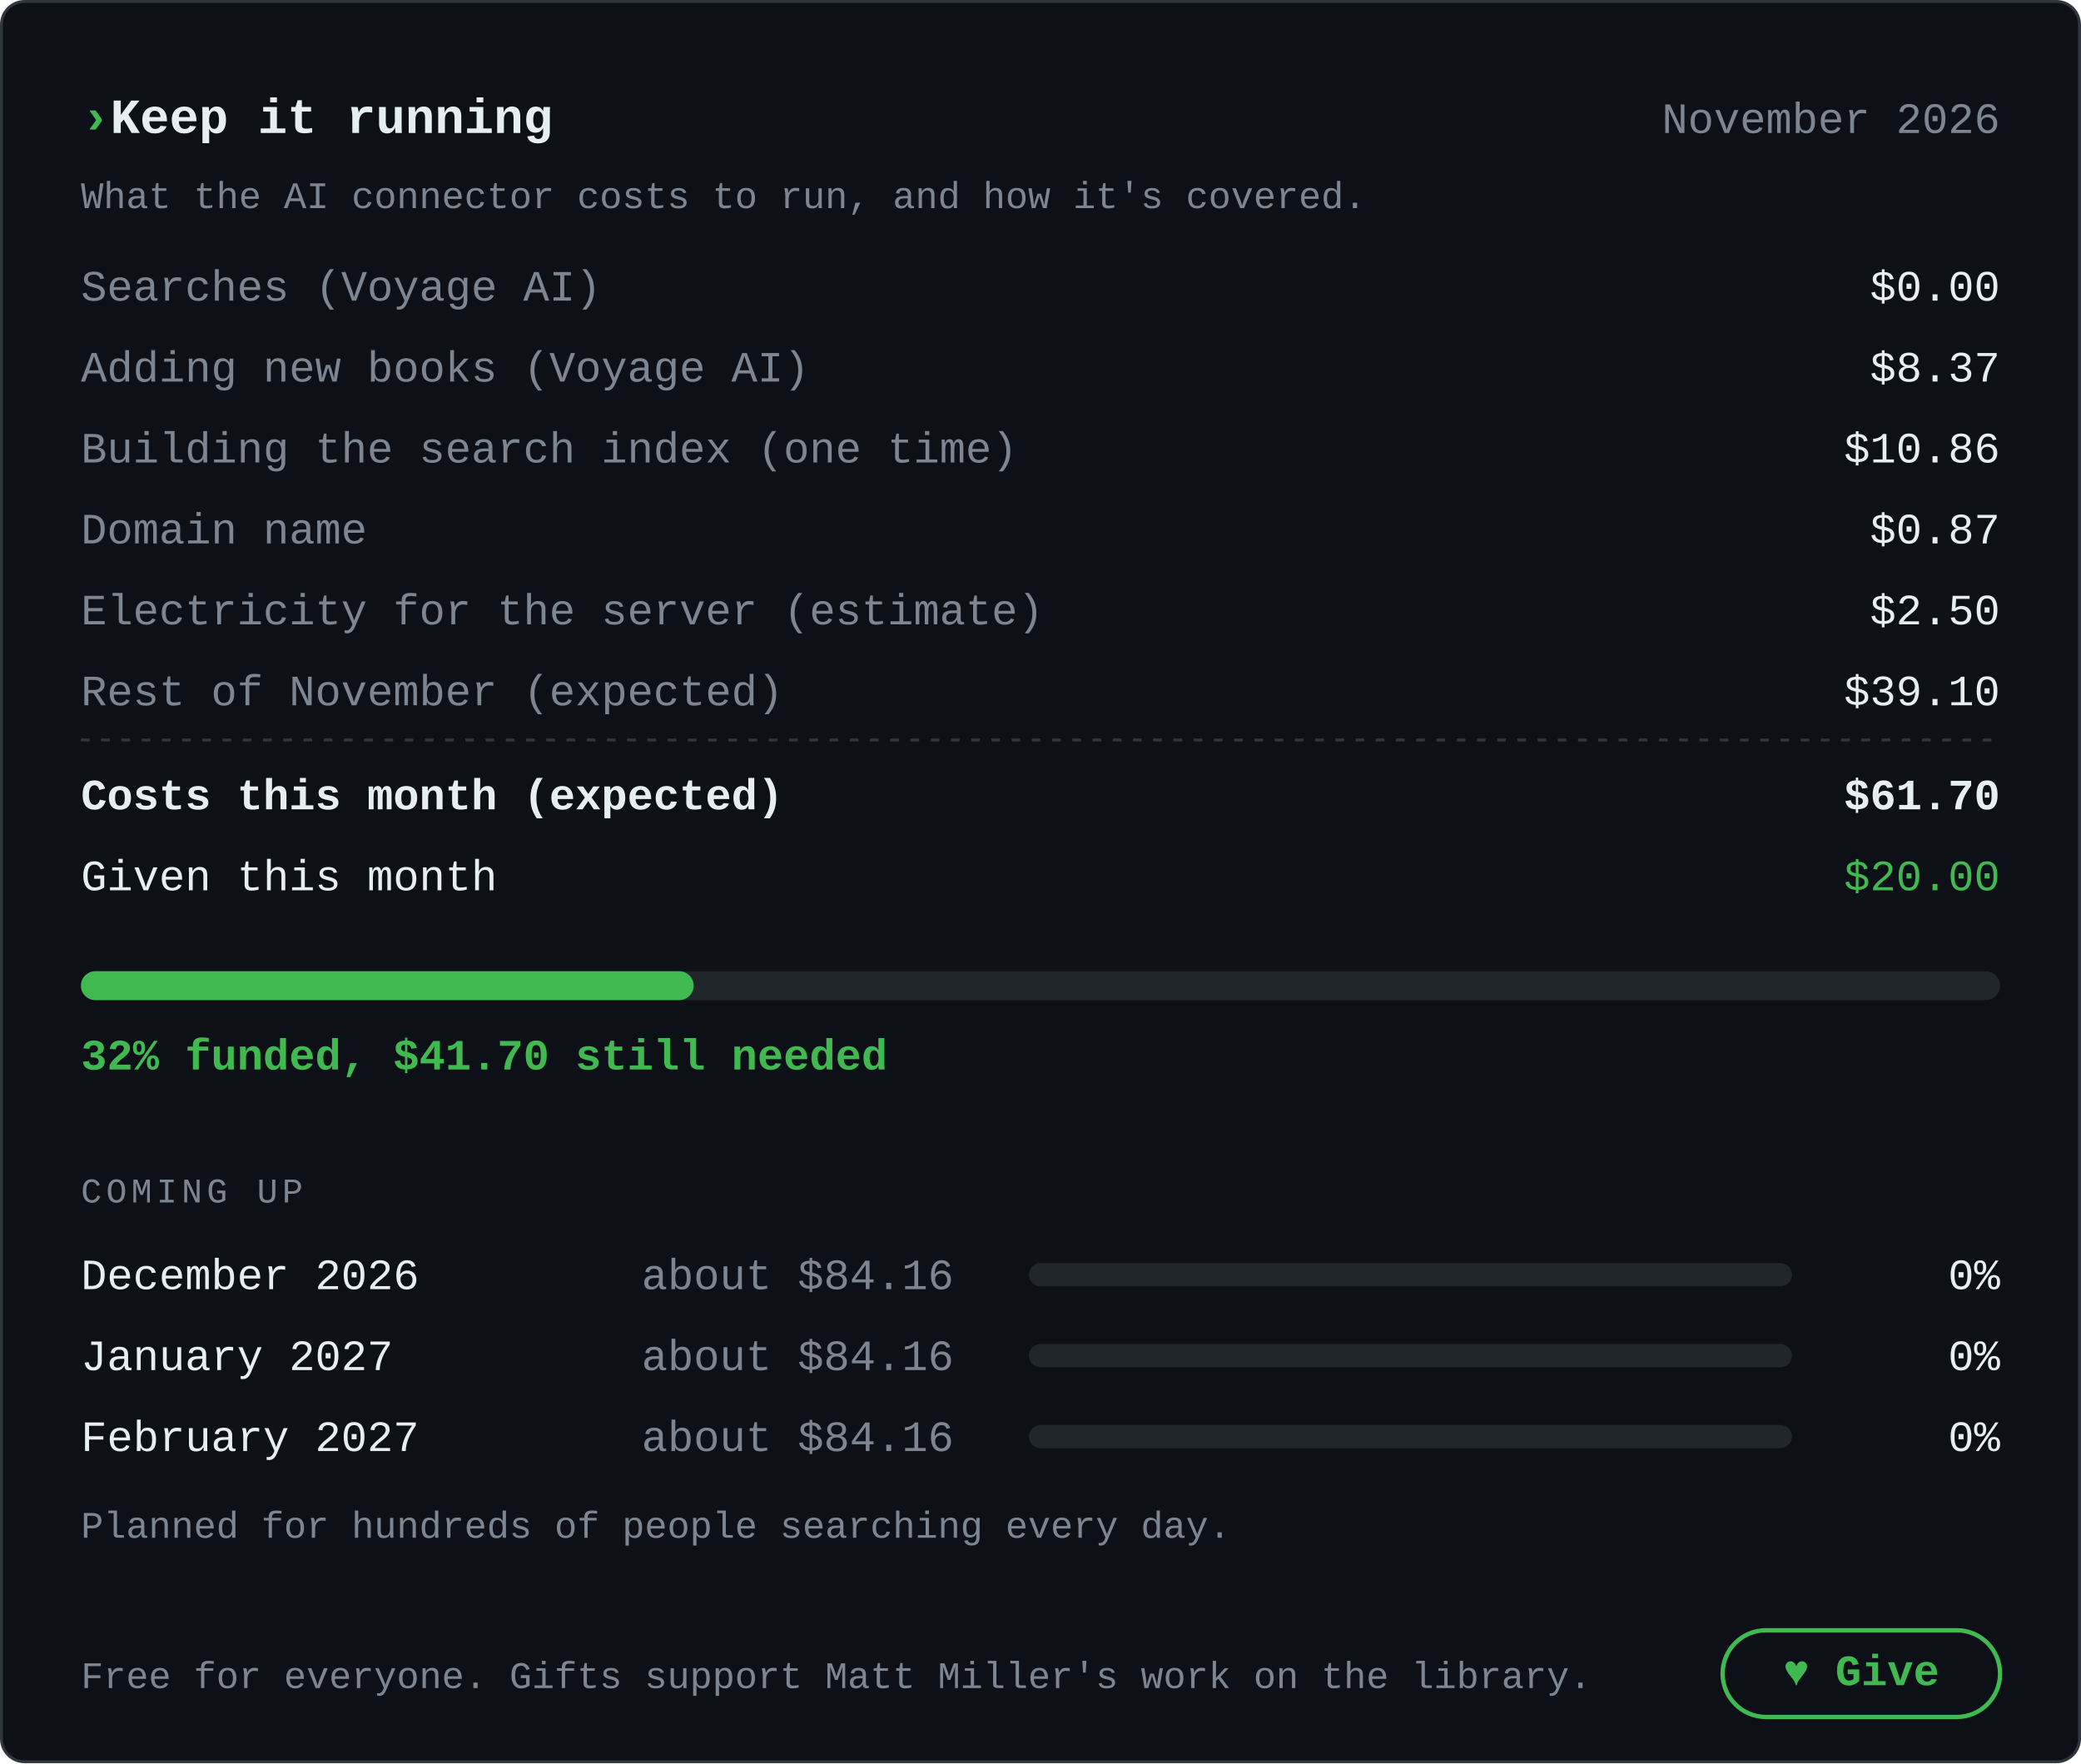
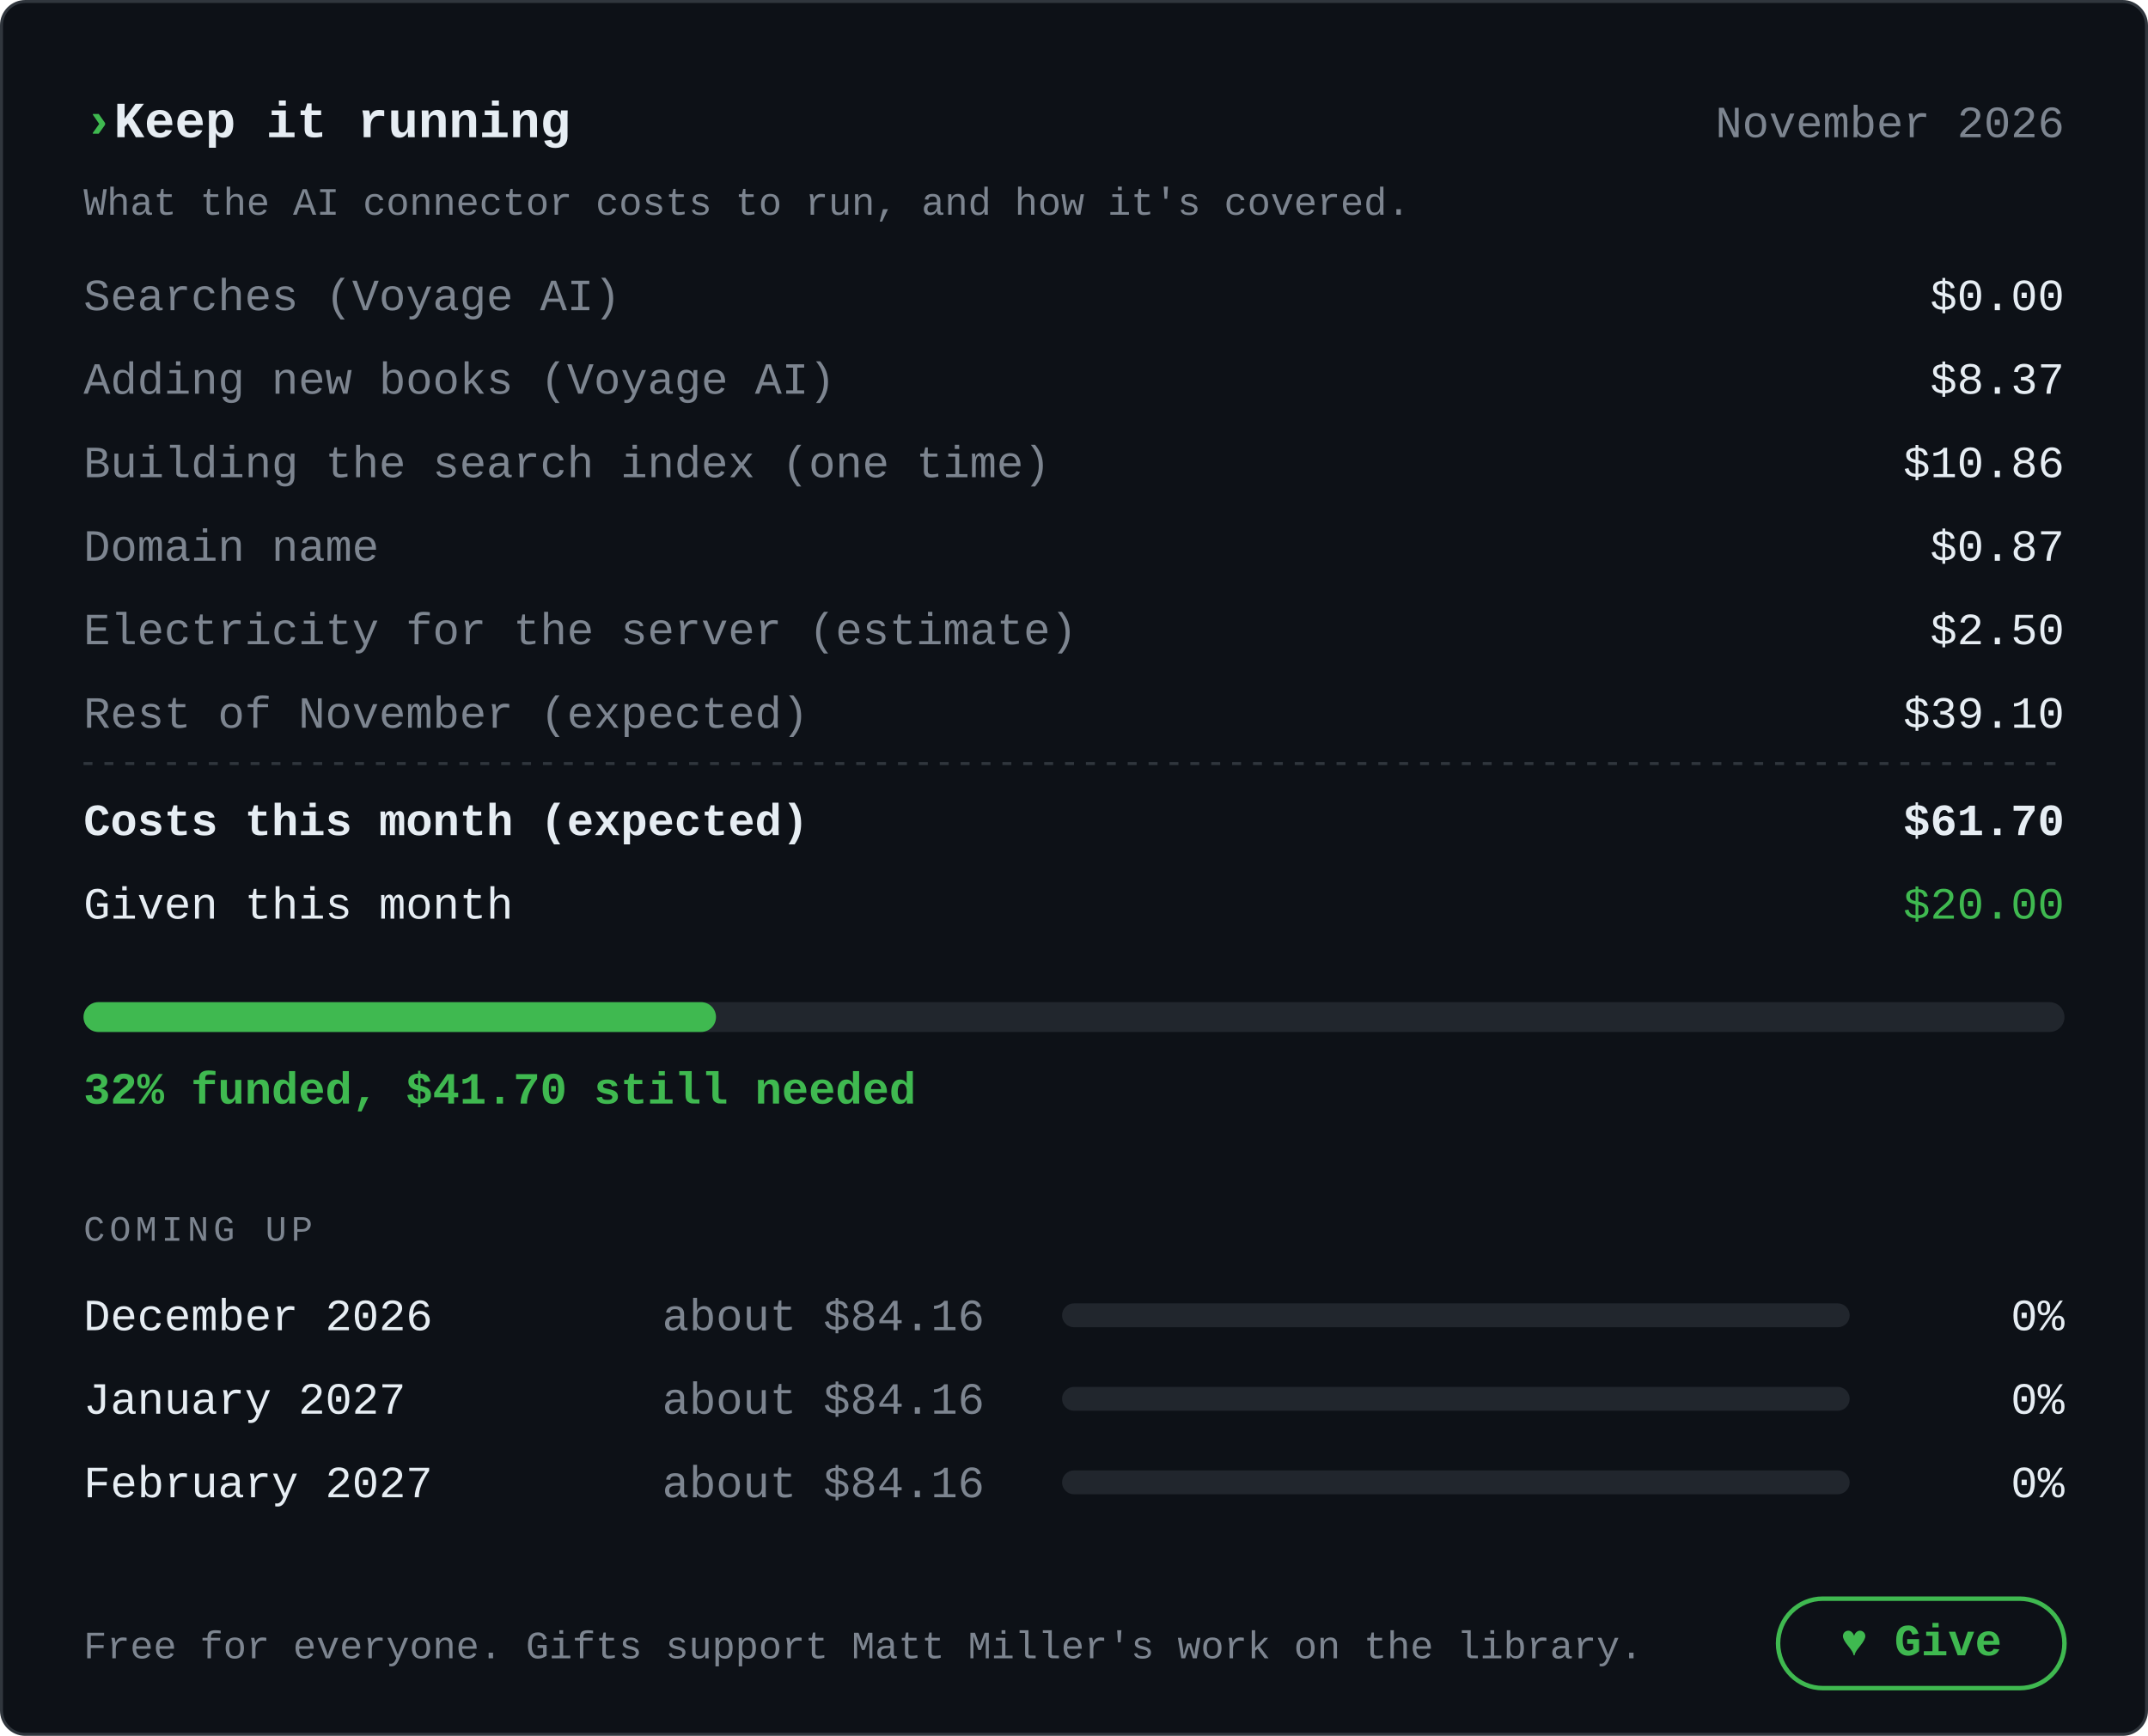
- <svg xmlns="http://www.w3.org/2000/svg" viewBox="0 0 720 610" width="720" height="610" role="img" aria-label="Keep it running, November 2026: costs $61.70, given $20.00, 32% funded, $41.70 still needed. Coming up: December 2026 about $84.16, 0% funded; January 2027 about $84.16, 0% funded; February 2027 about $84.16, 0% funded. Planned for hundreds of people searching every day.">
+ <svg xmlns="http://www.w3.org/2000/svg" viewBox="0 0 720 582" width="720" height="582" role="img" aria-label="Keep it running, November 2026: costs $61.70, given $20.00, 32% funded, $41.70 still needed. Coming up: December 2026 about $84.16, 0% funded; January 2027 about $84.16, 0% funded; February 2027 about $84.16, 0% funded.">
  <style>
    text { font-family: ui-monospace, SFMono-Regular, 'SF Mono', Menlo, Consolas, 'Liberation Mono', monospace; font-size: 15px; fill: #e6edf3; }
    .prompt { fill: #3fb950; }
    .head { font-size: 17px; font-weight: 600; }
    .month, .note, .item-n, .label { fill: #7d8590; }
    .note { font-size: 13px; }
    .label { font-size: 12px; letter-spacing: 1.5px; }
    .total { font-weight: 600; }
    .given-a, .status { fill: #3fb950; }
    .status { font-weight: 600; }
    .amount { text-anchor: end; }
    .rule { stroke: #30363d; stroke-dasharray: 3 4; }
    .track { fill: #21262d; }
    .bar { fill: #3fb950; }
    .pill { fill: none; stroke: #3fb950; stroke-width: 1.5; }
    .give { text-anchor: middle; font-weight: 600; fill: #3fb950; }
  </style>
-   <rect x="0.5" y="0.5" width="719" height="609" rx="8" fill="#0d1117" stroke="#30363d" />
+   <rect x="0.5" y="0.5" width="719" height="581" rx="8" fill="#0d1117" stroke="#30363d" />
  <text x="28" y="46" class="head">
    <tspan class="prompt">› </tspan>Keep it running</text>
  <text x="692" y="46" class="month amount">November 2026</text>
  <text x="28" y="72" class="note">What the AI connector costs to run, and how it's covered.</text>
  <text x="28" y="104" class="item-n">Searches (Voyage AI)</text>
  <text x="692" y="104" class="amount">$0.00</text>
  <text x="28" y="132" class="item-n">Adding new books (Voyage AI)</text>
  <text x="692" y="132" class="amount">$8.37</text>
  <text x="28" y="160" class="item-n">Building the search index (one time)</text>
  <text x="692" y="160" class="amount">$10.86</text>
  <text x="28" y="188" class="item-n">Domain name</text>
  <text x="692" y="188" class="amount">$0.87</text>
  <text x="28" y="216" class="item-n">Electricity for the server (estimate)</text>
  <text x="692" y="216" class="amount">$2.50</text>
  <text x="28" y="244" class="item-n">Rest of November (expected)</text>
  <text x="692" y="244" class="amount">$39.10</text>
  <line x1="28" y1="256" x2="692" y2="256" class="rule" />
  <text x="28" y="280" class="total">Costs this month (expected)</text>
  <text x="692" y="280" class="amount total">$61.70</text>
  <text x="28" y="308">Given this month</text>
  <text x="692" y="308" class="amount given-a">$20.00</text>
  <rect x="28" y="336" width="664" height="10" rx="5" class="track" />
  <rect x="28" y="336" width="212" height="10" rx="5" class="bar" />
  <text x="28" y="370" class="status">32% funded, $41.70 still needed</text>
  <text x="28" y="416" class="label">COMING UP</text>
  <text x="28" y="446">December 2026</text>
  <text x="330" y="446" class="amount item-n">about $84.16</text>
  <rect x="356" y="437" width="264" height="8" rx="4" class="track" />
  <text x="692" y="446" class="amount">0%</text>
  <text x="28" y="474">January 2027</text>
  <text x="330" y="474" class="amount item-n">about $84.16</text>
  <rect x="356" y="465" width="264" height="8" rx="4" class="track" />
  <text x="692" y="474" class="amount">0%</text>
  <text x="28" y="502">February 2027</text>
  <text x="330" y="502" class="amount item-n">about $84.16</text>
  <rect x="356" y="493" width="264" height="8" rx="4" class="track" />
  <text x="692" y="502" class="amount">0%</text>
-   <text x="28" y="532" class="note">Planned for hundreds of people searching every day.</text>
-   <text x="28" y="584" class="note">Free for everyone. Gifts support Matt Miller's work on the library.</text>
-   <rect x="596" y="564" width="96" height="30" rx="15" class="pill" />
-   <text x="644" y="583" class="give">♥ Give</text>
+   <text x="28" y="556" class="note">Free for everyone. Gifts support Matt Miller's work on the library.</text>
+   <rect x="596" y="536" width="96" height="30" rx="15" class="pill" />
+   <text x="644" y="555" class="give">♥ Give</text>
</svg>
